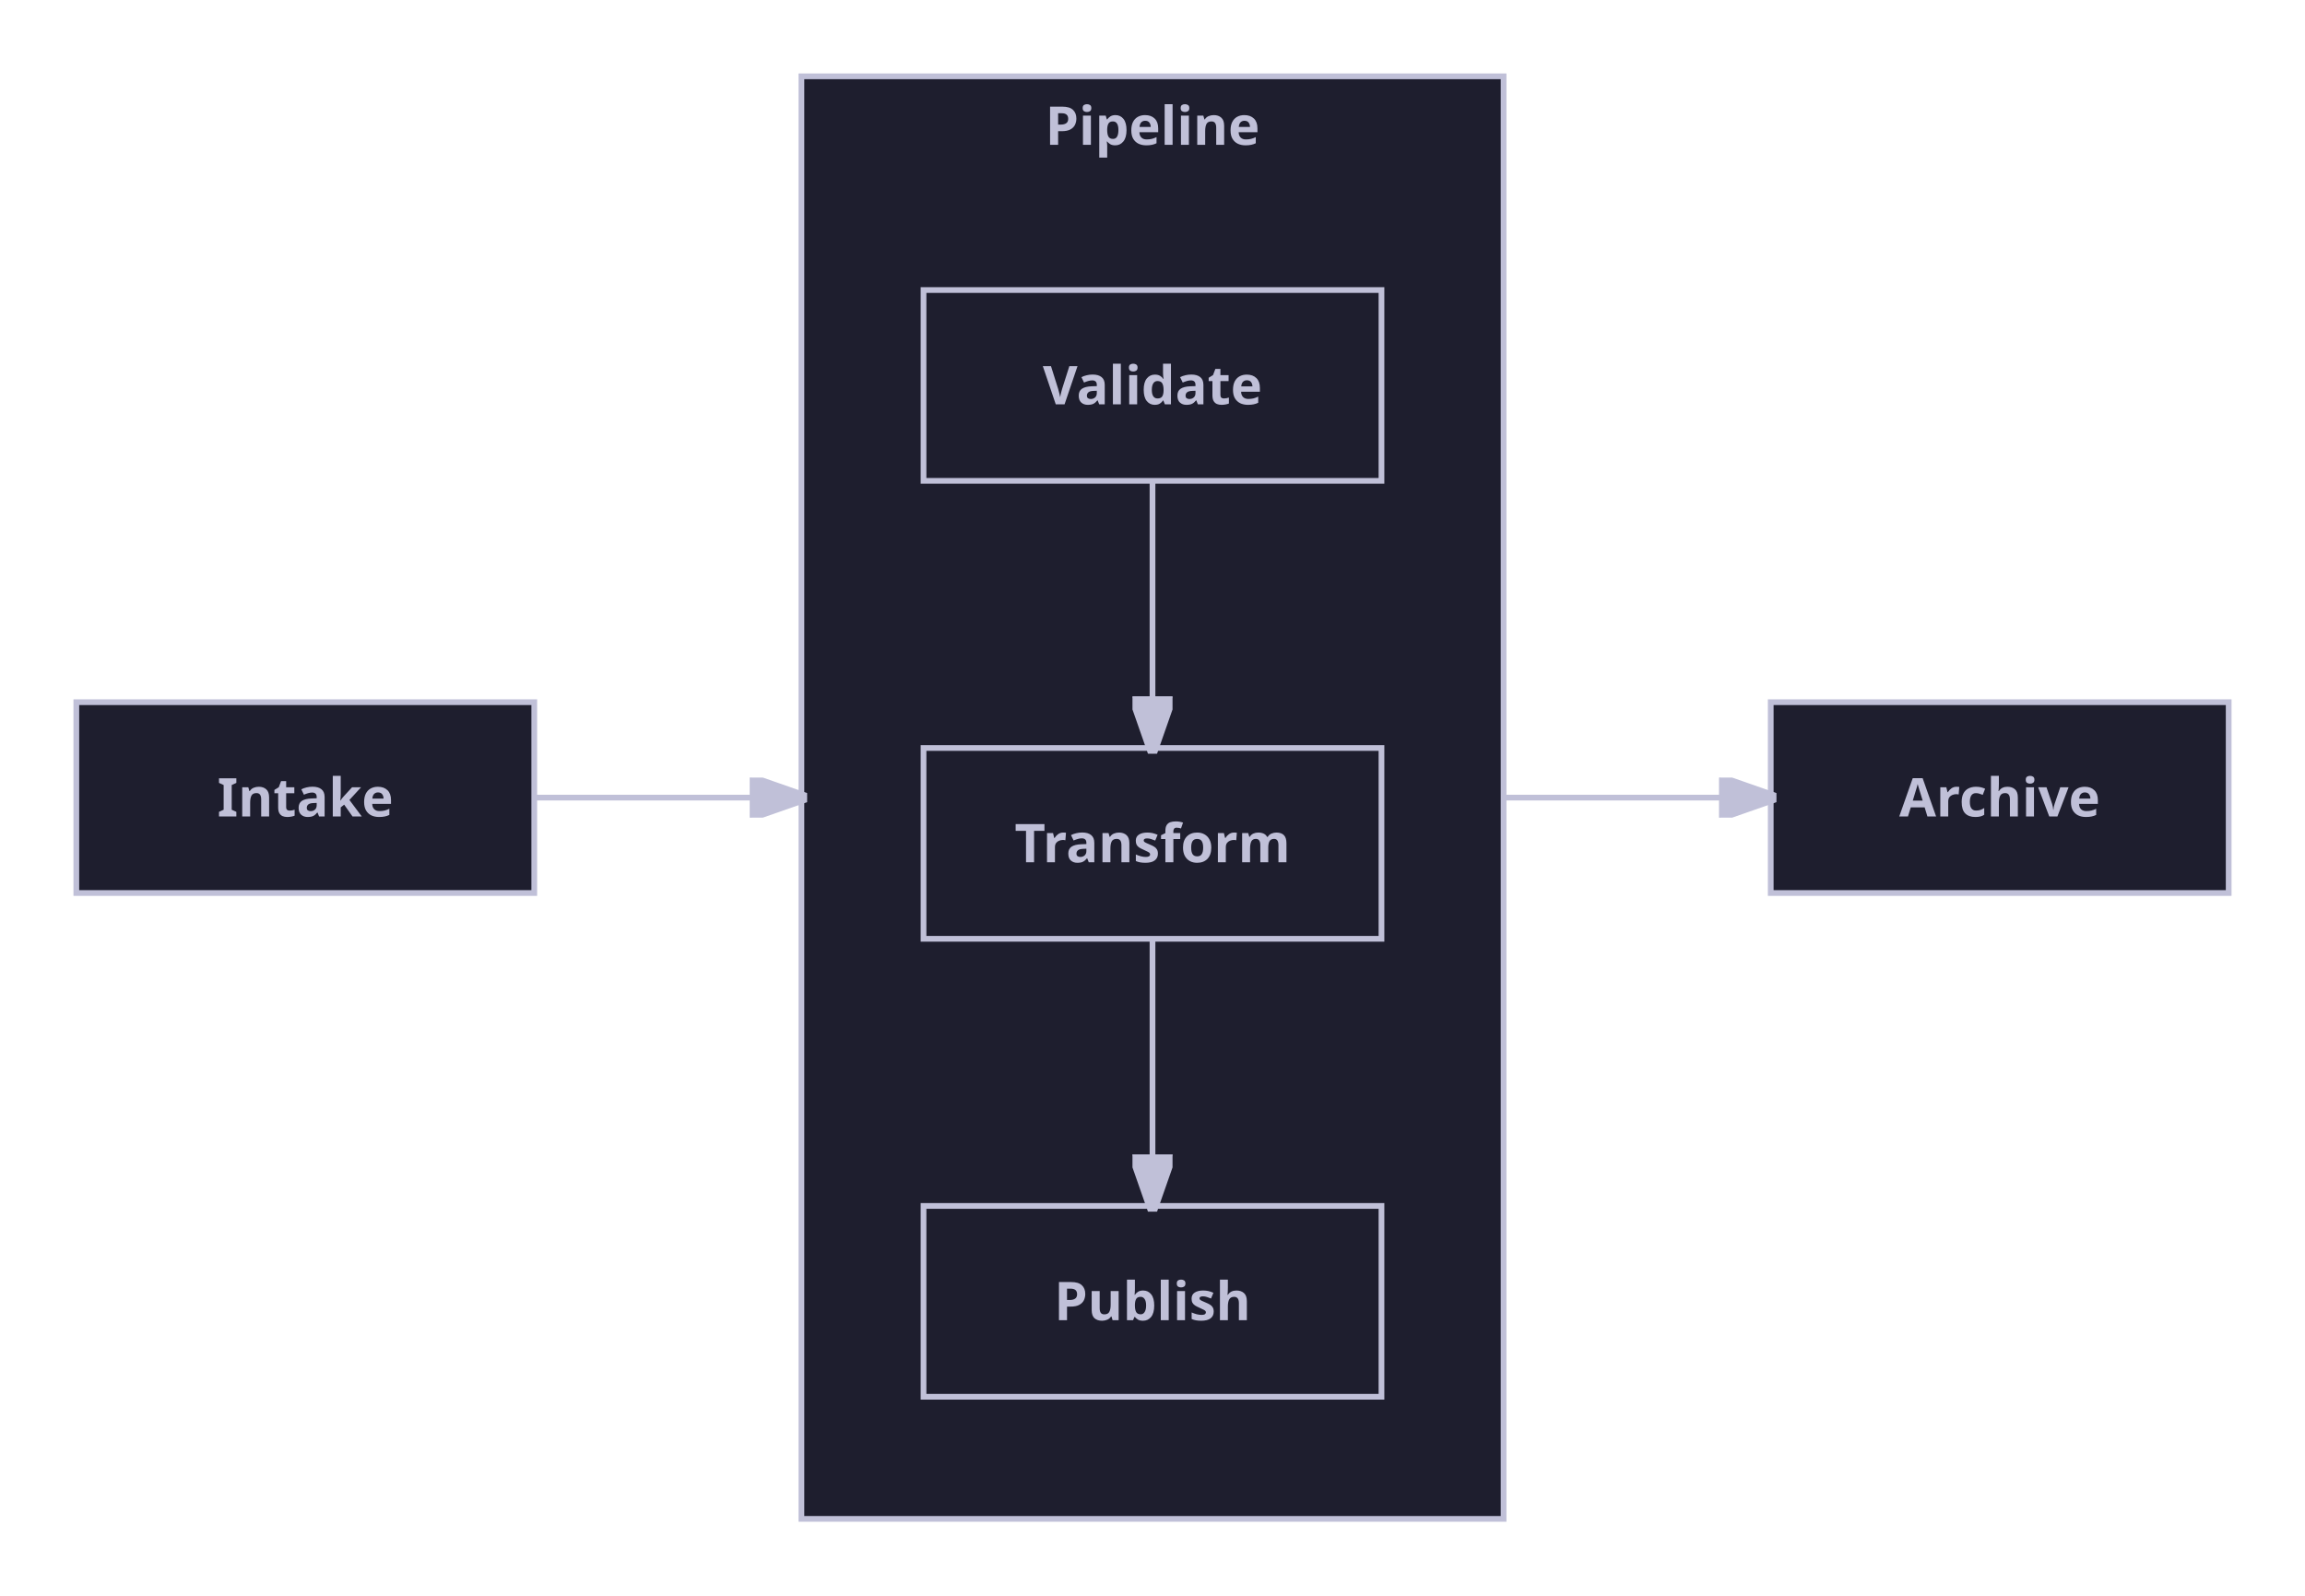
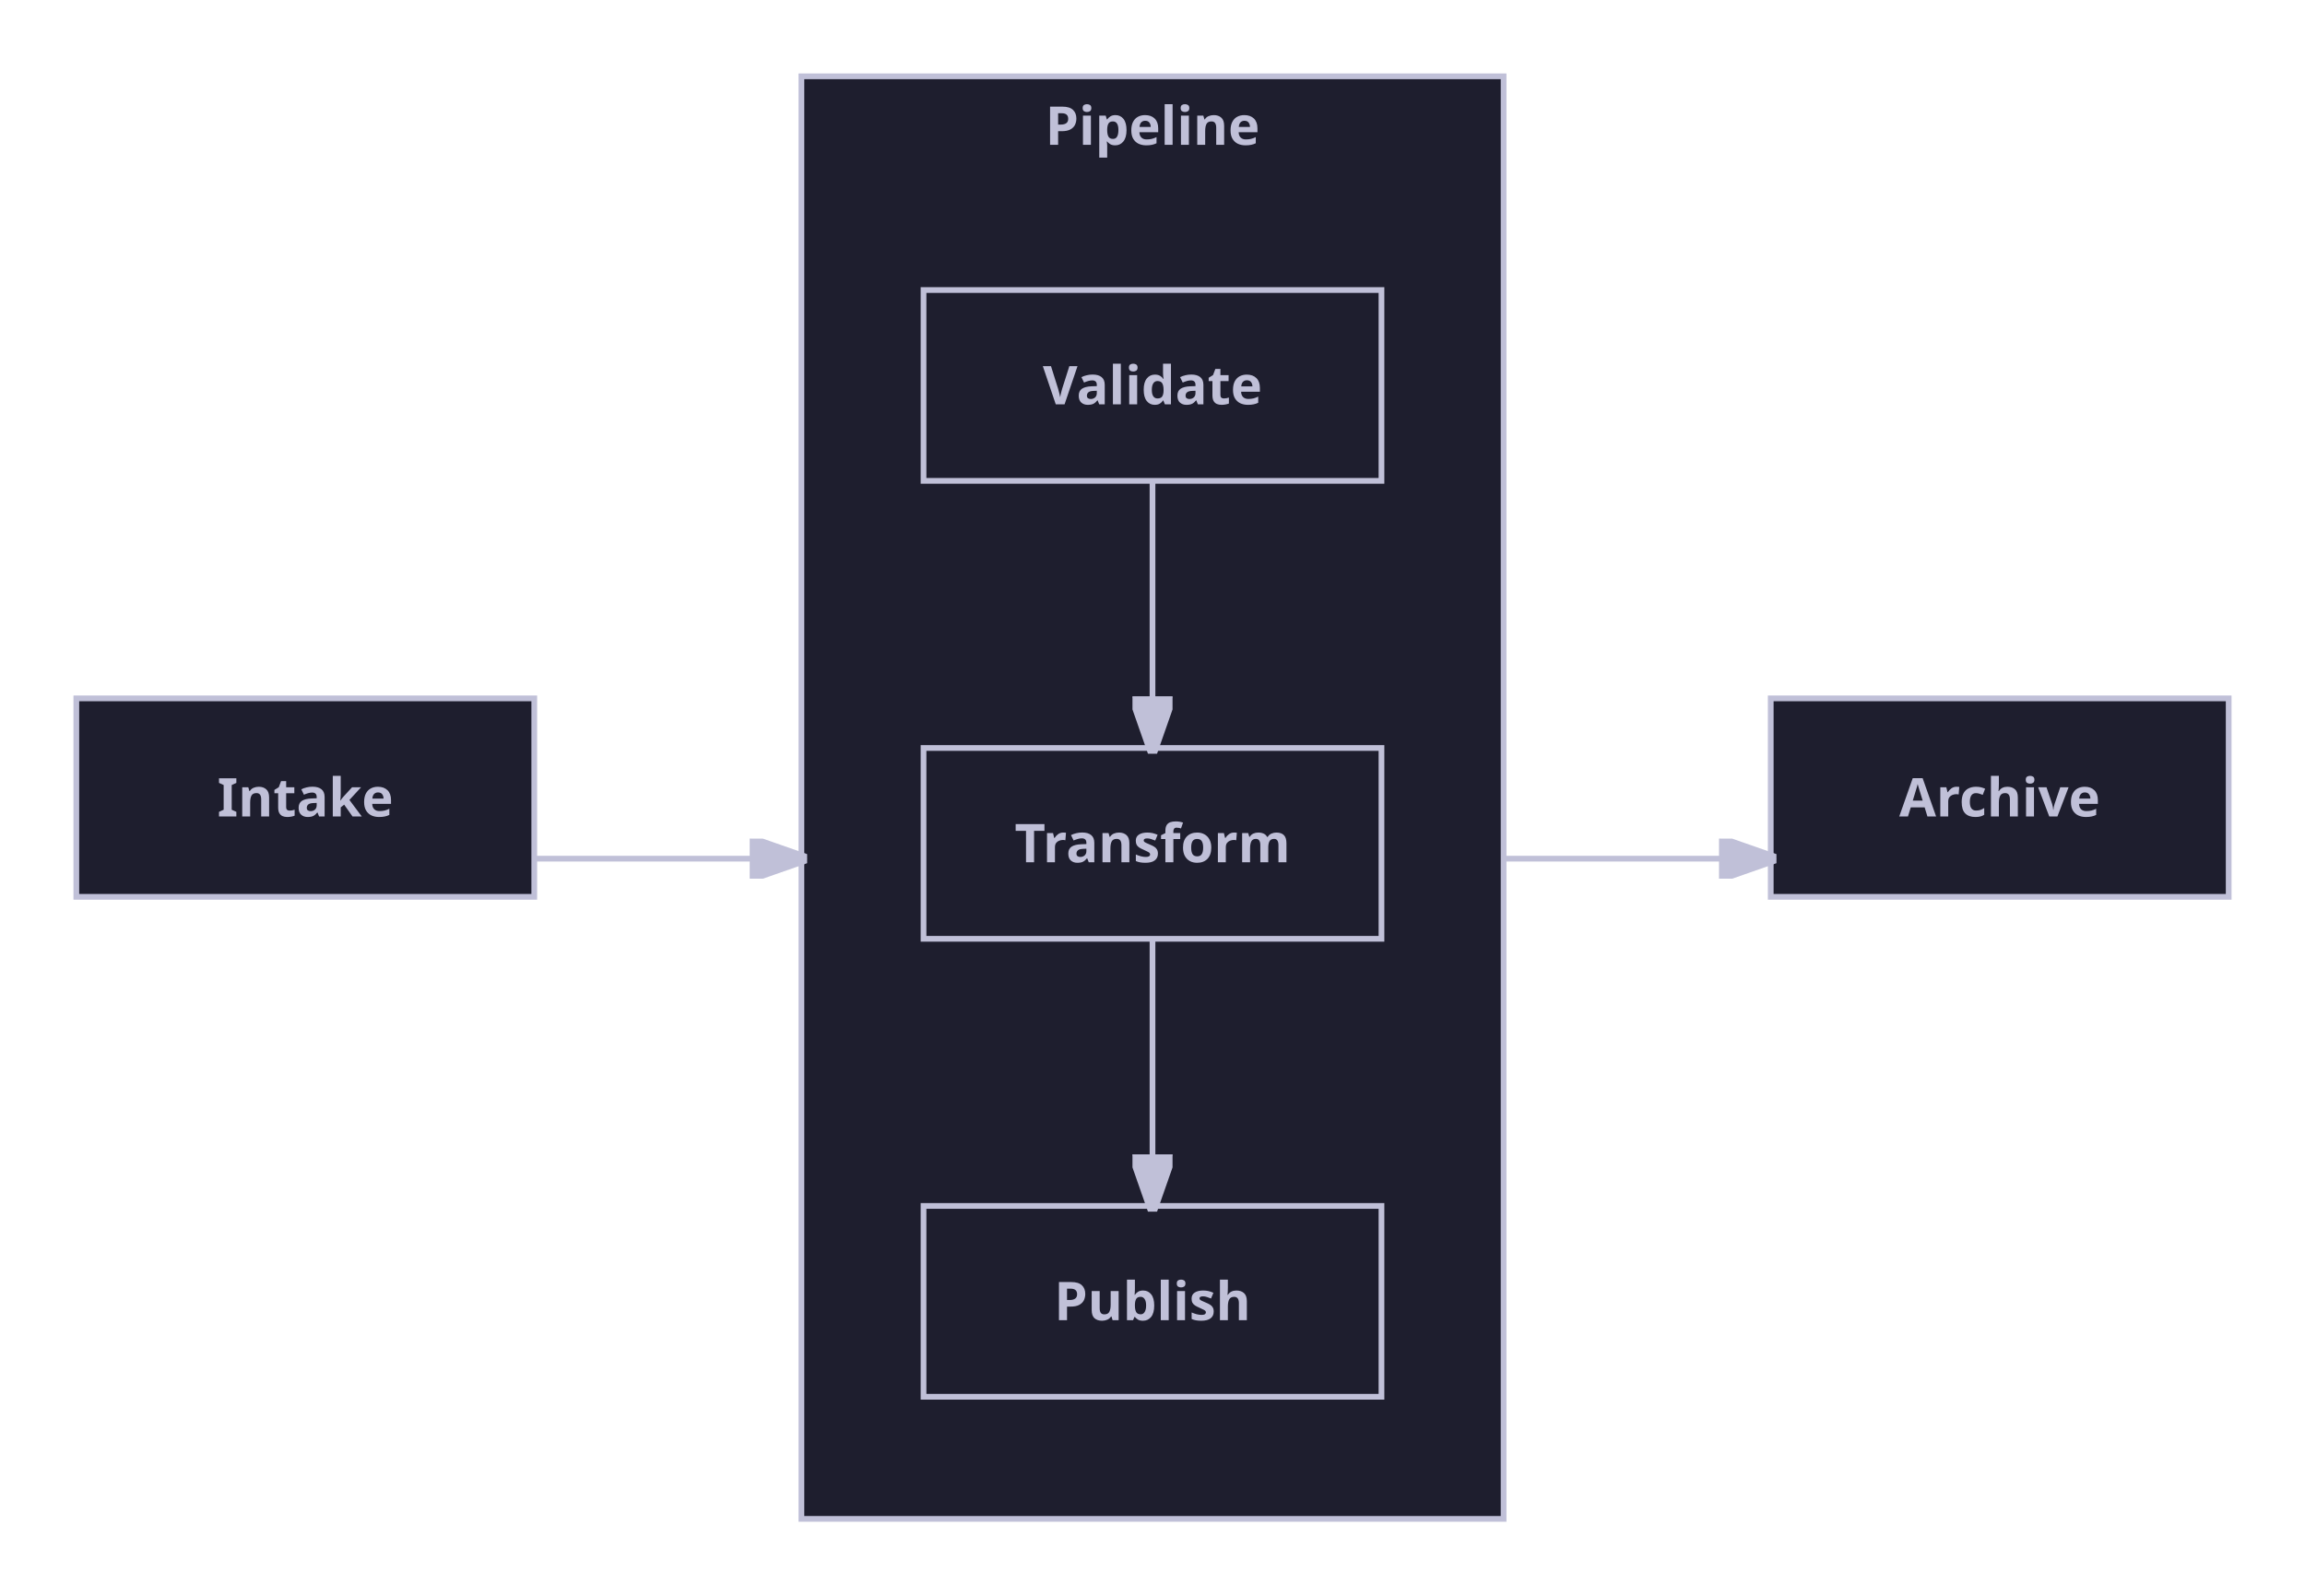
<svg xmlns="http://www.w3.org/2000/svg" width="604.00" height="418.00" viewBox="0 0 604.00 418.00">
  <defs>
    <marker id="line-end-open-chevron" markerWidth="10" markerHeight="7" refX="9" refY="3.5" orient="auto">
      <polyline points="0 0, 10 3.5, 0 7" fill="none" stroke="#C0C0D8" stroke-width="1.50" />
    </marker>
    <marker id="line-end-hollow-triangle" markerWidth="10" markerHeight="7" refX="9" refY="3.5" orient="auto">
      <polygon points="0 0, 10 3.5, 0 7" fill="#1E1E2E" stroke="#C0C0D8" stroke-width="1.50" />
    </marker>
    <marker id="line-end-filled-arrow" markerWidth="10" markerHeight="7" refX="9" refY="3.5" orient="auto">
      <polygon points="0 0, 10 3.5, 0 7" fill="#C0C0D8" stroke="#C0C0D8" stroke-width="1.50" />
    </marker>
    <marker id="line-end-hollow-triangle-crossbar" markerWidth="10" markerHeight="7" refX="9" refY="3.5" orient="auto">
      <polygon points="0 0, 10 3.5, 0 7" fill="#1E1E2E" stroke="#C0C0D8" stroke-width="1.50" />
      <line x1="7" y1="0" x2="7" y2="7" stroke="#C0C0D8" stroke-width="1.50" />
    </marker>
    <marker id="line-end-hollow-diamond" markerWidth="14" markerHeight="8" refX="13" refY="4" orient="auto">
      <polygon points="1 4, 7 0, 13 4, 7 8" fill="#1E1E2E" stroke="#C0C0D8" stroke-width="1.50" />
    </marker>
    <marker id="line-end-filled-diamond" markerWidth="14" markerHeight="8" refX="13" refY="4" orient="auto">
      <polygon points="1 4, 7 0, 13 4, 7 8" fill="#C0C0D8" stroke="#C0C0D8" stroke-width="1.50" />
    </marker>
    <marker id="line-end-circle" markerWidth="10" markerHeight="10" refX="9" refY="5" orient="auto">
      <circle cx="5" cy="5" r="4" fill="#1E1E2E" stroke="#C0C0D8" stroke-width="1.50" />
    </marker>
    <marker id="line-end-bar" markerWidth="4" markerHeight="12" refX="2" refY="6" orient="auto">
      <line x1="2" y1="0" x2="2" y2="12" stroke="#C0C0D8" stroke-width="1.50" />
    </marker>
    <filter id="label-bg" x="-0.05" y="-0.05" width="1.1" height="1.1">
      <feFlood flood-color="#1E1E2E" />
      <feComposite in="SourceGraphic" operator="over" />
    </filter>
  </defs>
-   <rect x="20.00" y="184.00" width="120.00" height="50.00" fill="#1E1E2E" stroke="#C0C0D8" stroke-width="1.50" />
+   <rect x="20.00" y="183.00" width="120.00" height="52.00" fill="#1E1E2E" stroke="#C0C0D8" stroke-width="1.50" />
  <text x="80.00" y="209.00" font-family="Noto Sans, sans-serif" font-size="14.00" font-weight="bold" fill="#C0C0D8" text-anchor="middle" dominant-baseline="middle">Intake</text>
  <rect x="210.00" y="20.00" width="184.00" height="378.00" fill="#1E1E2E" stroke="#C0C0D8" stroke-width="1.50" />
  <text x="302.00" y="33.00" font-family="Noto Sans, sans-serif" font-size="14.00" font-weight="bold" fill="#C0C0D8" text-anchor="middle" dominant-baseline="middle">Pipeline</text>
  <rect x="242.00" y="76.00" width="120.00" height="50.00" fill="#1E1E2E" stroke="#C0C0D8" stroke-width="1.50" />
  <text x="302.00" y="101.00" font-family="Noto Sans, sans-serif" font-size="14.00" font-weight="bold" fill="#C0C0D8" text-anchor="middle" dominant-baseline="middle">Validate</text>
  <rect x="242.00" y="196.00" width="120.00" height="50.00" fill="#1E1E2E" stroke="#C0C0D8" stroke-width="1.50" />
  <text x="302.00" y="221.00" font-family="Noto Sans, sans-serif" font-size="14.00" font-weight="bold" fill="#C0C0D8" text-anchor="middle" dominant-baseline="middle">Transform</text>
  <rect x="242.00" y="316.00" width="120.00" height="50.00" fill="#1E1E2E" stroke="#C0C0D8" stroke-width="1.50" />
  <text x="302.00" y="341.00" font-family="Noto Sans, sans-serif" font-size="14.00" font-weight="bold" fill="#C0C0D8" text-anchor="middle" dominant-baseline="middle">Publish</text>
  <path d="M 302.00 126.00 L 302.00 196.00" fill="none" stroke="#C0C0D8" stroke-width="1.50" marker-end="url(#line-end-filled-arrow)" />
  <path d="M 302.00 246.00 L 302.00 316.00" fill="none" stroke="#C0C0D8" stroke-width="1.50" marker-end="url(#line-end-filled-arrow)" />
-   <rect x="464.00" y="184.00" width="120.00" height="50.00" fill="#1E1E2E" stroke="#C0C0D8" stroke-width="1.50" />
+   <rect x="464.00" y="183.00" width="120.00" height="52.00" fill="#1E1E2E" stroke="#C0C0D8" stroke-width="1.50" />
  <text x="524.00" y="209.00" font-family="Noto Sans, sans-serif" font-size="14.00" font-weight="bold" fill="#C0C0D8" text-anchor="middle" dominant-baseline="middle">Archive</text>
-   <path d="M 140.00 209.00 L 210.00 209.00" fill="none" stroke="#C0C0D8" stroke-width="1.50" marker-end="url(#line-end-filled-arrow)" />
-   <path d="M 394.00 209.00 L 464.00 209.00" fill="none" stroke="#C0C0D8" stroke-width="1.50" marker-end="url(#line-end-filled-arrow)" />
+   <path d="M 140.00 225.00 L 210.00 225.00" fill="none" stroke="#C0C0D8" stroke-width="1.50" marker-end="url(#line-end-filled-arrow)" />
+   <path d="M 394.00 225.00 L 464.00 225.00" fill="none" stroke="#C0C0D8" stroke-width="1.50" marker-end="url(#line-end-filled-arrow)" />
</svg>
